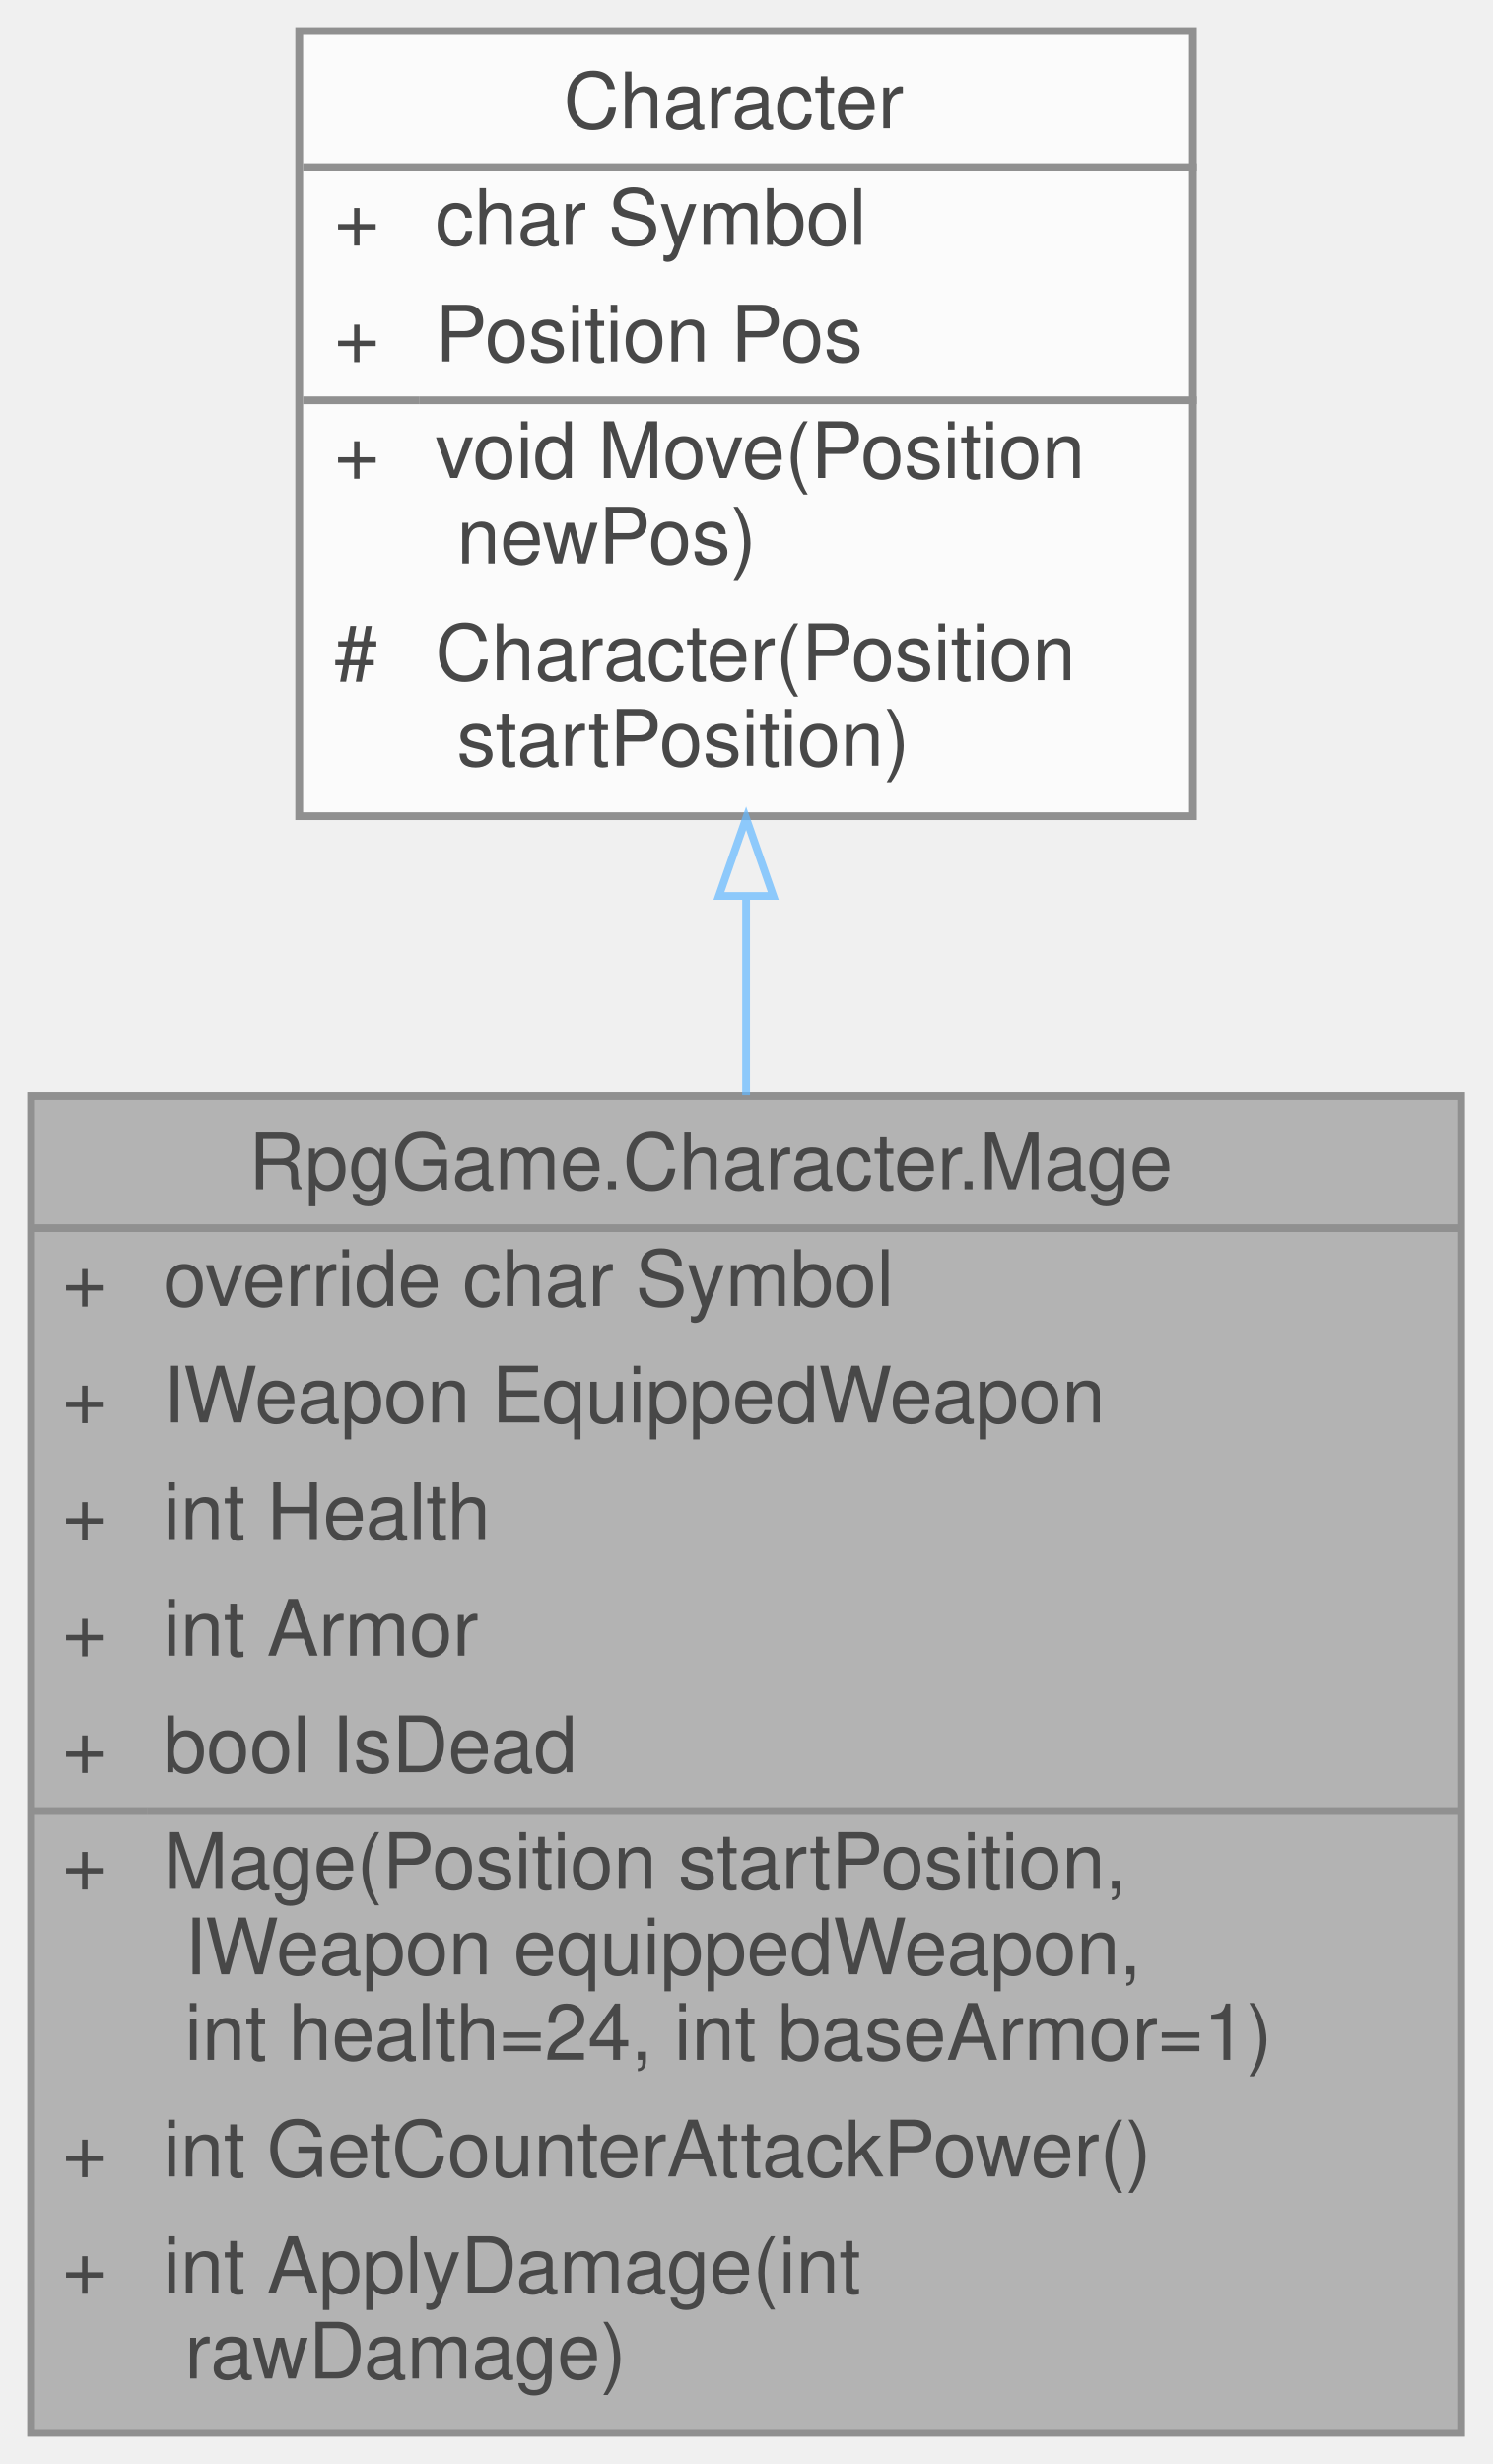
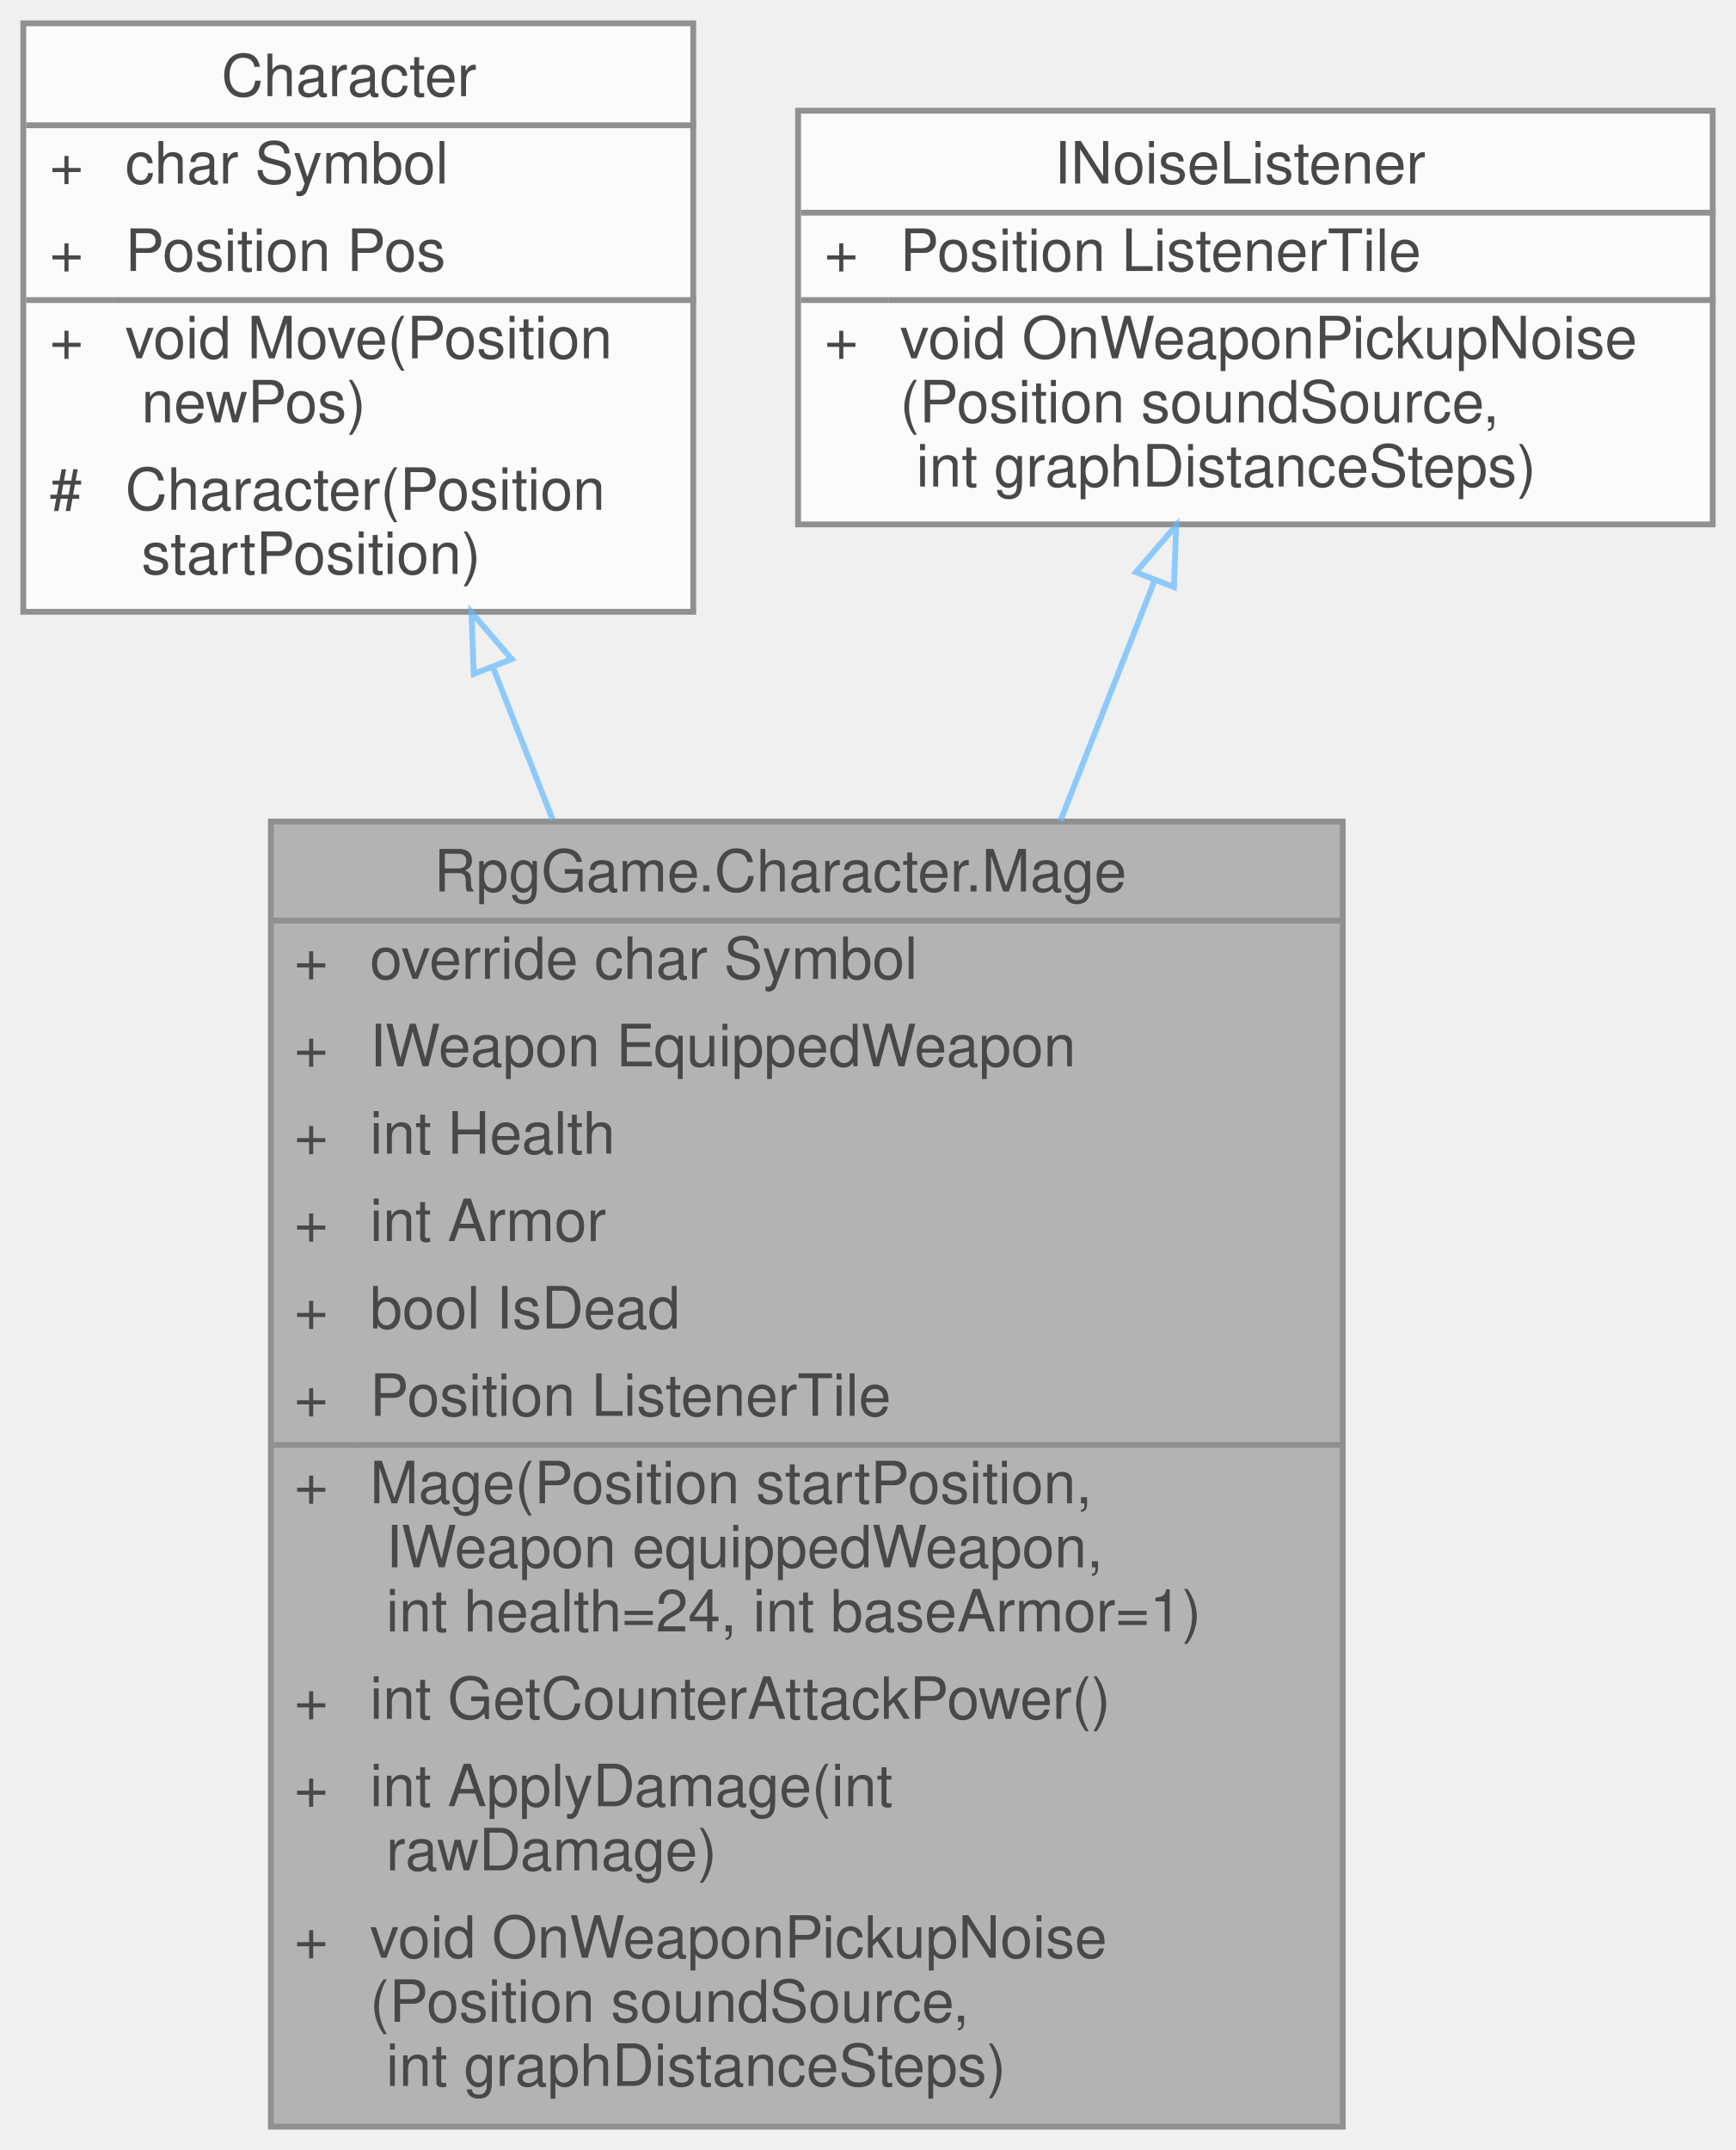
- <svg xmlns="http://www.w3.org/2000/svg" xmlns:xlink="http://www.w3.org/1999/xlink" width="192pt" height="317pt" viewBox="0.00 0.00 192.00 317.00">
+ <svg xmlns="http://www.w3.org/2000/svg" xmlns:xlink="http://www.w3.org/1999/xlink" width="298pt" height="369pt" viewBox="0.00 0.00 298.00 369.00">
  <svg id="main" version="1.1" xml:space="preserve">
    <style type="text/css">
.node, .edge {opacity: 0.7;}
.node.selected, .edge.selected {opacity: 1;}
.edge:hover path { stroke: red; }
.edge:hover polygon { stroke: red; fill: red; }
</style>
    <svg id="graph" class="graph">
-       <g id="graph0" class="graph" transform="scale(1 1) rotate(0) translate(4 313)">
+       <g id="graph0" class="graph" transform="scale(1 1) rotate(0) translate(4 365)">
        <g id="Node000001" class="node">
          <g id="a_Node000001">
            <a xlink:title="Represents a mage enemy on the level. Uses the same melee/counter rules as Golem.">
-               <polygon fill="#999999" stroke="transparent" points="184,-172 0,-172 0,0 184,0 184,-172" />
-               <text text-anchor="start" x="28" y="-160" font-family="Helvetica,sans-Serif" font-size="10.00">RpgGame.Character.Mage</text>
-               <text text-anchor="start" x="4" y="-145" font-family="Helvetica,sans-Serif" font-size="10.00">+</text>
-               <text text-anchor="start" x="17" y="-145" font-family="Helvetica,sans-Serif" font-size="10.00">override char Symbol</text>
-               <text text-anchor="start" x="4" y="-130" font-family="Helvetica,sans-Serif" font-size="10.00">+</text>
-               <text text-anchor="start" x="17" y="-130" font-family="Helvetica,sans-Serif" font-size="10.00">IWeapon EquippedWeapon</text>
-               <text text-anchor="start" x="4" y="-115" font-family="Helvetica,sans-Serif" font-size="10.00">+</text>
-               <text text-anchor="start" x="17" y="-115" font-family="Helvetica,sans-Serif" font-size="10.00">int Health</text>
-               <text text-anchor="start" x="4" y="-100" font-family="Helvetica,sans-Serif" font-size="10.00">+</text>
-               <text text-anchor="start" x="17" y="-100" font-family="Helvetica,sans-Serif" font-size="10.00">int Armor</text>
-               <text text-anchor="start" x="4" y="-85" font-family="Helvetica,sans-Serif" font-size="10.00">+</text>
-               <text text-anchor="start" x="17" y="-85" font-family="Helvetica,sans-Serif" font-size="10.00">bool IsDead</text>
-               <text text-anchor="start" x="4" y="-70" font-family="Helvetica,sans-Serif" font-size="10.00">+</text>
-               <text text-anchor="start" x="17" y="-70" font-family="Helvetica,sans-Serif" font-size="10.00">Mage(Position startPosition,</text>
-               <text text-anchor="start" x="17" y="-59" font-family="Helvetica,sans-Serif" font-size="10.00"> IWeapon equippedWeapon,</text>
-               <text text-anchor="start" x="17" y="-48" font-family="Helvetica,sans-Serif" font-size="10.00"> int health=24, int baseArmor=1)</text>
-               <text text-anchor="start" x="4" y="-33" font-family="Helvetica,sans-Serif" font-size="10.00">+</text>
-               <text text-anchor="start" x="17" y="-33" font-family="Helvetica,sans-Serif" font-size="10.00">int GetCounterAttackPower()</text>
-               <text text-anchor="start" x="4" y="-18" font-family="Helvetica,sans-Serif" font-size="10.00">+</text>
-               <text text-anchor="start" x="17" y="-18" font-family="Helvetica,sans-Serif" font-size="10.00">int ApplyDamage(int</text>
-               <text text-anchor="start" x="17" y="-7" font-family="Helvetica,sans-Serif" font-size="10.00"> rawDamage)</text>
-               <polygon fill="#666666" stroke="#666666" points="0,-155 0,-155 184,-155 184,-155 0,-155" />
-               <polygon fill="#666666" stroke="#666666" points="0,-80 0,-80 15,-80 15,-80 0,-80" />
-               <polygon fill="#666666" stroke="#666666" points="15,-80 15,-80 184,-80 184,-80 15,-80" />
-               <polygon fill="none" stroke="#666666" points="0,0 0,-172 184,-172 184,0 0,0" />
+               <polygon fill="#999999" stroke="transparent" points="226.5,-224 42.5,-224 42.5,0 226.5,0 226.5,-224" />
+               <text text-anchor="start" x="70.5" y="-212" font-family="Helvetica,sans-Serif" font-size="10.00">RpgGame.Character.Mage</text>
+               <text text-anchor="start" x="46.5" y="-197" font-family="Helvetica,sans-Serif" font-size="10.00">+</text>
+               <text text-anchor="start" x="59.5" y="-197" font-family="Helvetica,sans-Serif" font-size="10.00">override char Symbol</text>
+               <text text-anchor="start" x="46.5" y="-182" font-family="Helvetica,sans-Serif" font-size="10.00">+</text>
+               <text text-anchor="start" x="59.5" y="-182" font-family="Helvetica,sans-Serif" font-size="10.00">IWeapon EquippedWeapon</text>
+               <text text-anchor="start" x="46.5" y="-167" font-family="Helvetica,sans-Serif" font-size="10.00">+</text>
+               <text text-anchor="start" x="59.5" y="-167" font-family="Helvetica,sans-Serif" font-size="10.00">int Health</text>
+               <text text-anchor="start" x="46.5" y="-152" font-family="Helvetica,sans-Serif" font-size="10.00">+</text>
+               <text text-anchor="start" x="59.5" y="-152" font-family="Helvetica,sans-Serif" font-size="10.00">int Armor</text>
+               <text text-anchor="start" x="46.5" y="-137" font-family="Helvetica,sans-Serif" font-size="10.00">+</text>
+               <text text-anchor="start" x="59.5" y="-137" font-family="Helvetica,sans-Serif" font-size="10.00">bool IsDead</text>
+               <text text-anchor="start" x="46.5" y="-122" font-family="Helvetica,sans-Serif" font-size="10.00">+</text>
+               <text text-anchor="start" x="59.5" y="-122" font-family="Helvetica,sans-Serif" font-size="10.00">Position ListenerTile</text>
+               <text text-anchor="start" x="46.5" y="-107" font-family="Helvetica,sans-Serif" font-size="10.00">+</text>
+               <text text-anchor="start" x="59.5" y="-107" font-family="Helvetica,sans-Serif" font-size="10.00">Mage(Position startPosition,</text>
+               <text text-anchor="start" x="59.5" y="-96" font-family="Helvetica,sans-Serif" font-size="10.00"> IWeapon equippedWeapon,</text>
+               <text text-anchor="start" x="59.5" y="-85" font-family="Helvetica,sans-Serif" font-size="10.00"> int health=24, int baseArmor=1)</text>
+               <text text-anchor="start" x="46.5" y="-70" font-family="Helvetica,sans-Serif" font-size="10.00">+</text>
+               <text text-anchor="start" x="59.5" y="-70" font-family="Helvetica,sans-Serif" font-size="10.00">int GetCounterAttackPower()</text>
+               <text text-anchor="start" x="46.5" y="-55" font-family="Helvetica,sans-Serif" font-size="10.00">+</text>
+               <text text-anchor="start" x="59.5" y="-55" font-family="Helvetica,sans-Serif" font-size="10.00">int ApplyDamage(int</text>
+               <text text-anchor="start" x="59.5" y="-44" font-family="Helvetica,sans-Serif" font-size="10.00"> rawDamage)</text>
+               <text text-anchor="start" x="46.5" y="-29" font-family="Helvetica,sans-Serif" font-size="10.00">+</text>
+               <text text-anchor="start" x="59.5" y="-29" font-family="Helvetica,sans-Serif" font-size="10.00">void OnWeaponPickupNoise</text>
+               <text text-anchor="start" x="59.5" y="-18" font-family="Helvetica,sans-Serif" font-size="10.00">(Position soundSource,</text>
+               <text text-anchor="start" x="59.5" y="-7" font-family="Helvetica,sans-Serif" font-size="10.00"> int graphDistanceSteps)</text>
+               <polygon fill="#666666" stroke="#666666" points="42.5,-207 42.5,-207 226.5,-207 226.5,-207 42.5,-207" />
+               <polygon fill="#666666" stroke="#666666" points="42.5,-117 42.5,-117 57.5,-117 57.5,-117 42.5,-117" />
+               <polygon fill="#666666" stroke="#666666" points="57.5,-117 57.5,-117 226.5,-117 226.5,-117 57.5,-117" />
+               <polygon fill="none" stroke="#666666" points="42.5,0 42.5,-224 226.5,-224 226.5,0 42.5,0" />
            </a>
          </g>
        </g>
        <g id="Node000002" class="node">
          <g id="a_Node000002">
            <a xlink:href="classRpgGame_1_1Character_1_1Character.html" target="_top" xlink:title="Base abstract class for both playable and non-playable characters.">
-               <polygon fill="white" stroke="transparent" points="149.5,-309 34.5,-309 34.5,-208 149.5,-208 149.5,-309" />
-               <text text-anchor="start" x="68.5" y="-296.5" font-family="Helvetica,sans-Serif" font-size="10.00">Character</text>
-               <text text-anchor="start" x="39" y="-281.5" font-family="Helvetica,sans-Serif" font-size="10.00">+</text>
-               <text text-anchor="start" x="52" y="-281.5" font-family="Helvetica,sans-Serif" font-size="10.00">char Symbol</text>
-               <text text-anchor="start" x="39" y="-266.5" font-family="Helvetica,sans-Serif" font-size="10.00">+</text>
-               <text text-anchor="start" x="52" y="-266.5" font-family="Helvetica,sans-Serif" font-size="10.00">Position Pos</text>
-               <text text-anchor="start" x="39" y="-251.5" font-family="Helvetica,sans-Serif" font-size="10.00">+</text>
-               <text text-anchor="start" x="52" y="-251.5" font-family="Helvetica,sans-Serif" font-size="10.00">void Move(Position</text>
-               <text text-anchor="start" x="52" y="-240.5" font-family="Helvetica,sans-Serif" font-size="10.00"> newPos)</text>
-               <text text-anchor="start" x="39" y="-225.5" font-family="Helvetica,sans-Serif" font-size="10.00">#</text>
-               <text text-anchor="start" x="52" y="-225.5" font-family="Helvetica,sans-Serif" font-size="10.00">Character(Position</text>
-               <text text-anchor="start" x="52" y="-214.5" font-family="Helvetica,sans-Serif" font-size="10.00"> startPosition)</text>
-               <polygon fill="#666666" stroke="#666666" points="35,-291.5 35,-291.5 150,-291.5 150,-291.5 35,-291.5" />
-               <polygon fill="#666666" stroke="#666666" points="35,-261.5 35,-261.5 50,-261.5 50,-261.5 35,-261.5" />
-               <polygon fill="#666666" stroke="#666666" points="50,-261.5 50,-261.5 150,-261.5 150,-261.5 50,-261.5" />
-               <polygon fill="none" stroke="#666666" points="34.5,-208 34.5,-309 149.5,-309 149.5,-208 34.5,-208" />
+               <polygon fill="white" stroke="transparent" points="115,-361 0,-361 0,-260 115,-260 115,-361" />
+               <text text-anchor="start" x="34" y="-348.5" font-family="Helvetica,sans-Serif" font-size="10.00">Character</text>
+               <text text-anchor="start" x="4.5" y="-333.5" font-family="Helvetica,sans-Serif" font-size="10.00">+</text>
+               <text text-anchor="start" x="17.5" y="-333.5" font-family="Helvetica,sans-Serif" font-size="10.00">char Symbol</text>
+               <text text-anchor="start" x="4.5" y="-318.5" font-family="Helvetica,sans-Serif" font-size="10.00">+</text>
+               <text text-anchor="start" x="17.5" y="-318.5" font-family="Helvetica,sans-Serif" font-size="10.00">Position Pos</text>
+               <text text-anchor="start" x="4.5" y="-303.5" font-family="Helvetica,sans-Serif" font-size="10.00">+</text>
+               <text text-anchor="start" x="17.5" y="-303.5" font-family="Helvetica,sans-Serif" font-size="10.00">void Move(Position</text>
+               <text text-anchor="start" x="17.5" y="-292.5" font-family="Helvetica,sans-Serif" font-size="10.00"> newPos)</text>
+               <text text-anchor="start" x="4.5" y="-277.5" font-family="Helvetica,sans-Serif" font-size="10.00">#</text>
+               <text text-anchor="start" x="17.5" y="-277.5" font-family="Helvetica,sans-Serif" font-size="10.00">Character(Position</text>
+               <text text-anchor="start" x="17.5" y="-266.5" font-family="Helvetica,sans-Serif" font-size="10.00"> startPosition)</text>
+               <polygon fill="#666666" stroke="#666666" points="0.5,-343.5 0.5,-343.5 115.5,-343.5 115.5,-343.5 0.5,-343.5" />
+               <polygon fill="#666666" stroke="#666666" points="0.5,-313.5 0.5,-313.5 15.5,-313.5 15.5,-313.5 0.5,-313.5" />
+               <polygon fill="#666666" stroke="#666666" points="15.5,-313.5 15.5,-313.5 115.5,-313.5 115.5,-313.5 15.5,-313.5" />
+               <polygon fill="none" stroke="#666666" points="0,-260 0,-361 115,-361 115,-260 0,-260" />
            </a>
          </g>
        </g>
        <g id="edge1_Node000001_Node000002" class="edge">
          <g id="a_edge1_Node000001_Node000002">
            <a xlink:title=" ">
-               <path fill="none" stroke="#63b8ff" d="M92,-197.51C92,-189.28 92,-180.7 92,-172.12" />
-               <polygon fill="none" stroke="#63b8ff" points="88.5,-197.73 92,-207.73 95.5,-197.73 88.5,-197.73" />
+               <path fill="none" stroke="#63b8ff" d="M80.67,-250.37C83.93,-242.04 87.37,-233.27 90.86,-224.36" />
+               <polygon fill="none" stroke="#63b8ff" points="77.32,-249.33 76.93,-259.91 83.84,-251.88 77.32,-249.33" />
+             </a>
+           </g>
+         </g>
+         <g id="Node000003" class="node">
+           <g id="a_Node000003">
+             <a xlink:href="interfaceRpgGame_1_1Core_1_1INoiseListener.html" target="_top" xlink:title="Observer participant: an enemy that may react when weapon-handling noise reaches its tile.">
+               <polygon fill="white" stroke="transparent" points="290,-346 133,-346 133,-275 290,-275 290,-346" />
+               <text text-anchor="start" x="177" y="-333.5" font-family="Helvetica,sans-Serif" font-size="10.00">INoiseListener</text>
+               <text text-anchor="start" x="137.5" y="-318.5" font-family="Helvetica,sans-Serif" font-size="10.00">+</text>
+               <text text-anchor="start" x="150.5" y="-318.5" font-family="Helvetica,sans-Serif" font-size="10.00">Position ListenerTile</text>
+               <text text-anchor="start" x="137.5" y="-303.5" font-family="Helvetica,sans-Serif" font-size="10.00">+</text>
+               <text text-anchor="start" x="150.5" y="-303.5" font-family="Helvetica,sans-Serif" font-size="10.00">void OnWeaponPickupNoise</text>
+               <text text-anchor="start" x="150.5" y="-292.5" font-family="Helvetica,sans-Serif" font-size="10.00">(Position soundSource,</text>
+               <text text-anchor="start" x="150.5" y="-281.5" font-family="Helvetica,sans-Serif" font-size="10.00"> int graphDistanceSteps)</text>
+               <polygon fill="#666666" stroke="#666666" points="133.5,-328.5 133.5,-328.5 290.5,-328.5 290.5,-328.5 133.5,-328.5" />
+               <polygon fill="#666666" stroke="#666666" points="133.5,-313.5 133.5,-313.5 148.5,-313.5 148.5,-313.5 133.5,-313.5" />
+               <polygon fill="#666666" stroke="#666666" points="148.5,-313.5 148.5,-313.5 290.5,-313.5 290.5,-313.5 148.5,-313.5" />
+               <polygon fill="none" stroke="#666666" points="133,-275 133,-346 290,-346 290,-275 133,-275" />
+             </a>
+           </g>
+         </g>
+         <g id="edge2_Node000001_Node000003" class="edge">
+           <g id="a_edge2_Node000001_Node000003">
+             <a xlink:title=" ">
+               <path fill="none" stroke="#63b8ff" d="M194.14,-265.21C189.26,-252.74 183.72,-238.59 178.02,-224.07" />
+               <polygon fill="none" stroke="#63b8ff" points="191,-266.79 197.91,-274.82 197.52,-264.23 191,-266.79" />
            </a>
          </g>
        </g>
      </g>
    </svg>
  </svg>
  <style type="text/css">

[data-mouse-over-selected='false'] { opacity: 0.7; }
[data-mouse-over-selected='true']  { opacity: 1.0; }

</style>
</svg>
